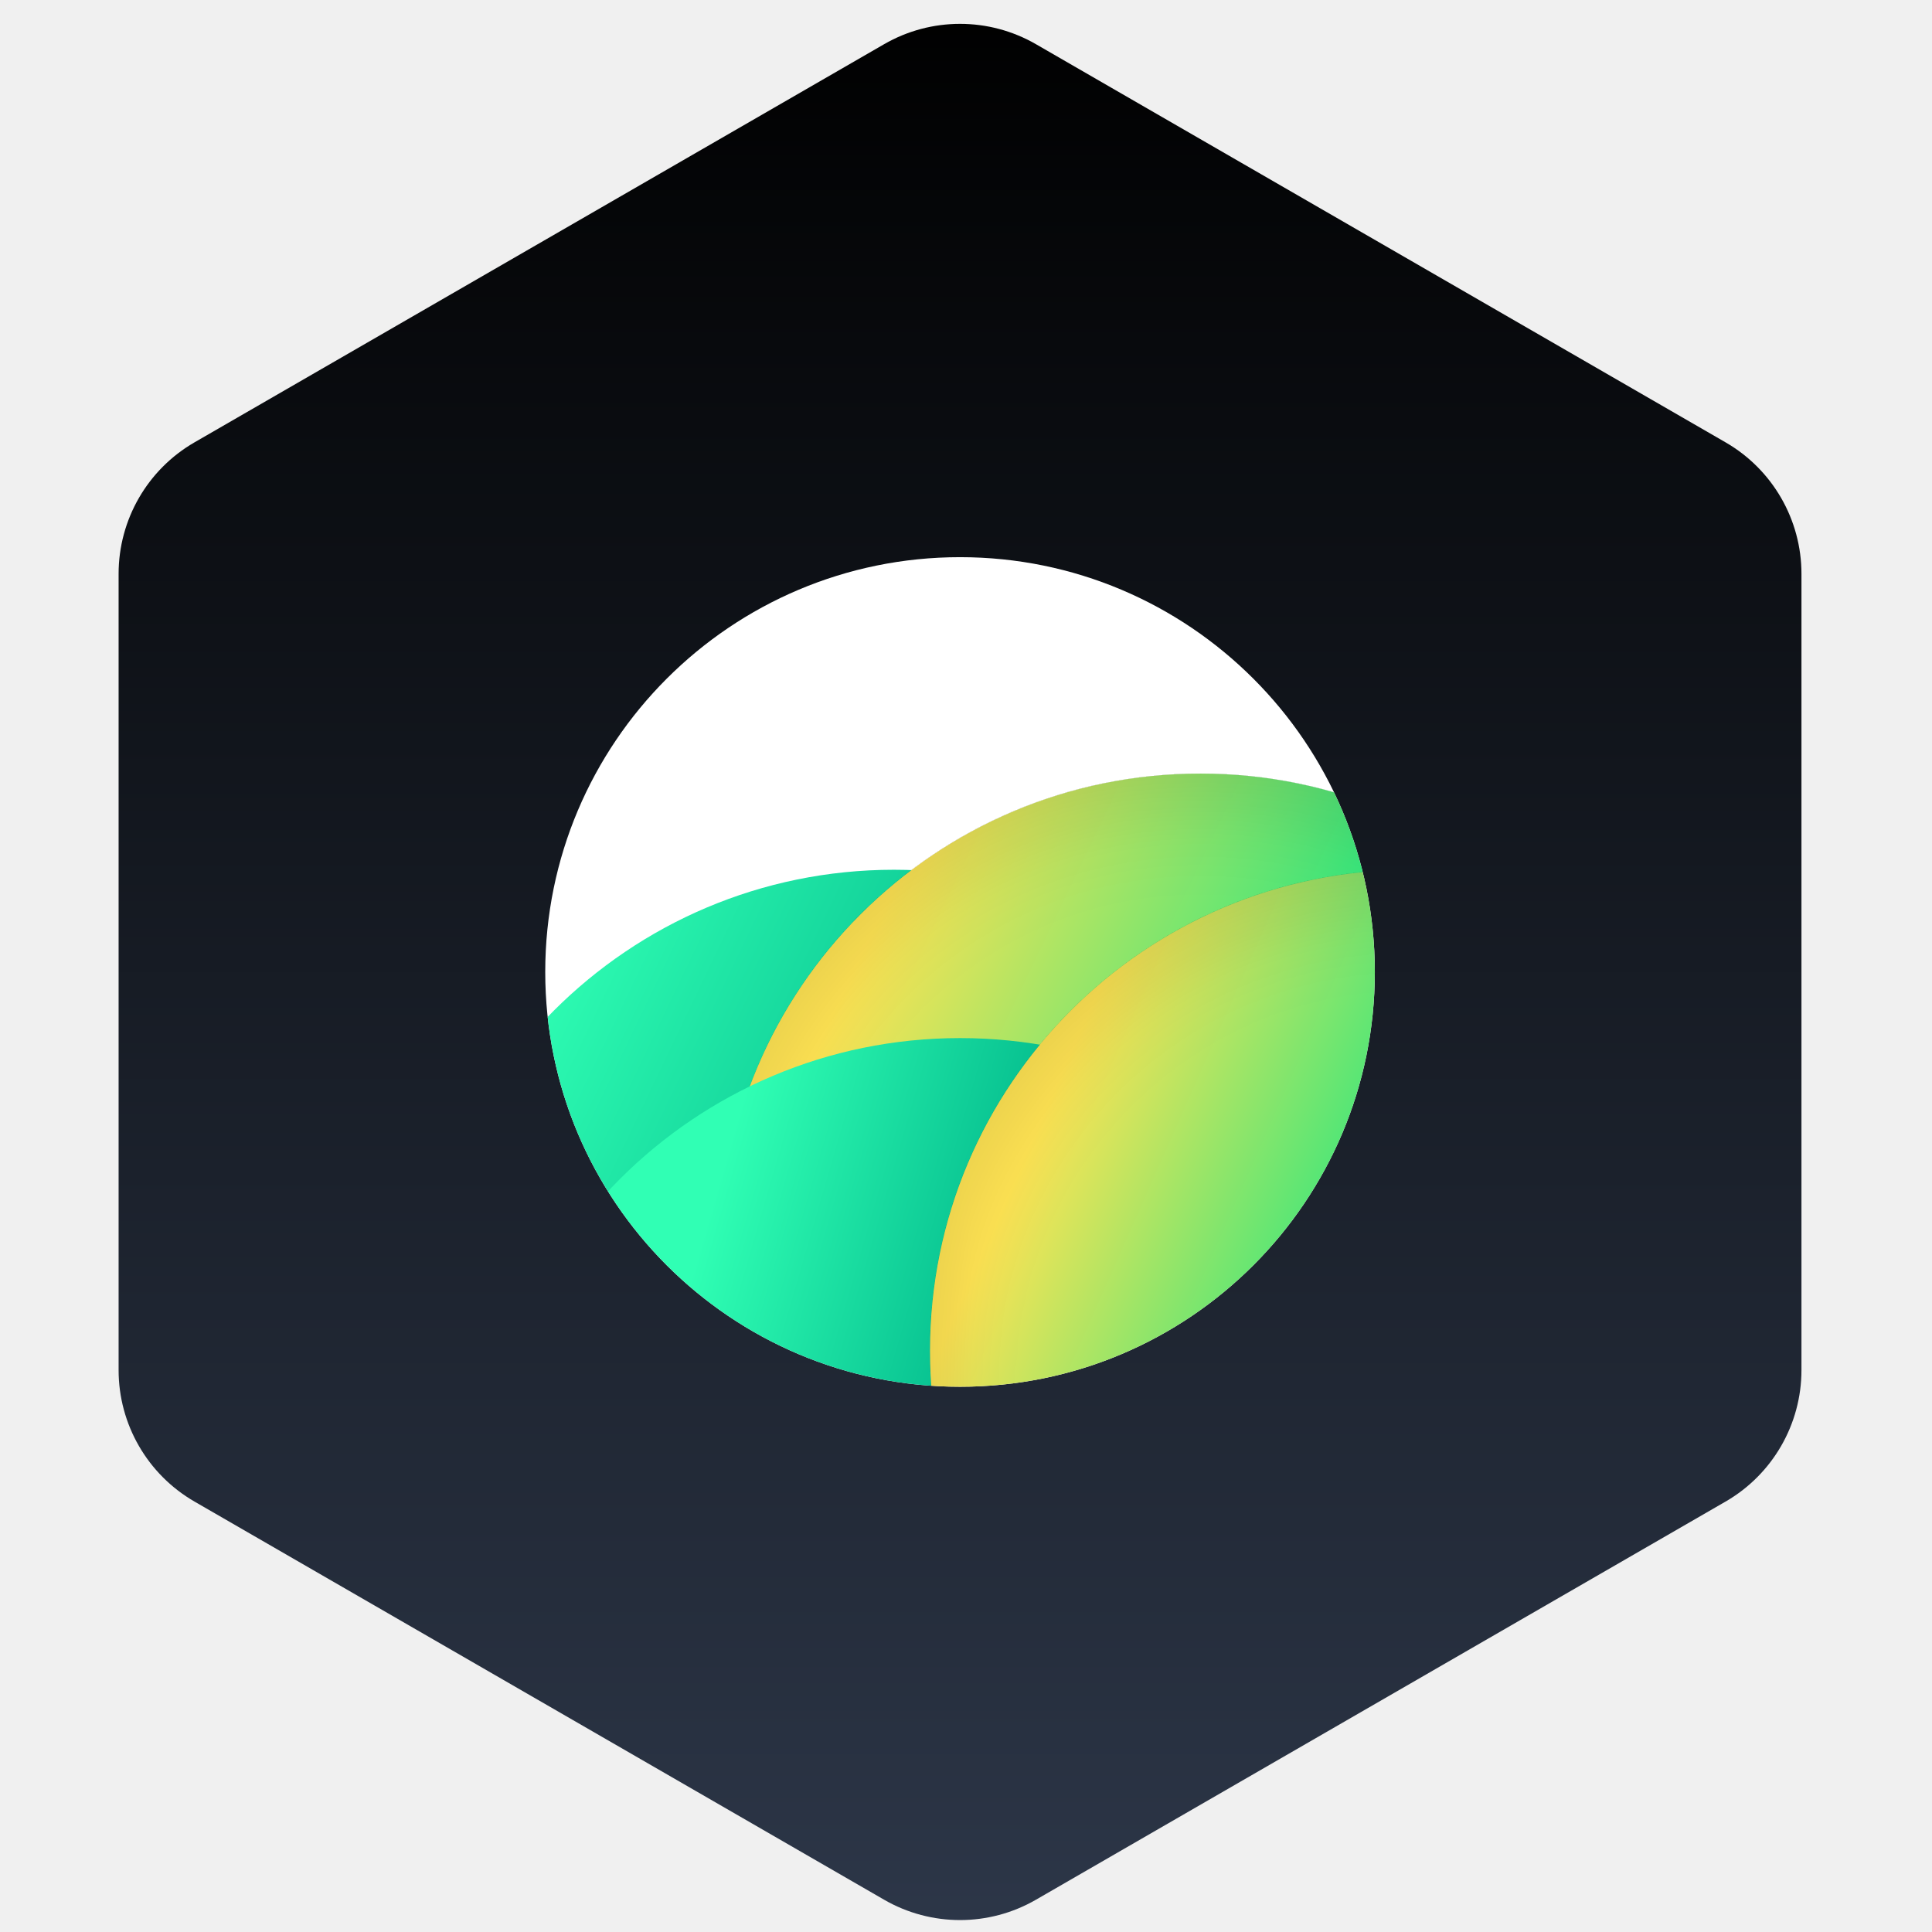
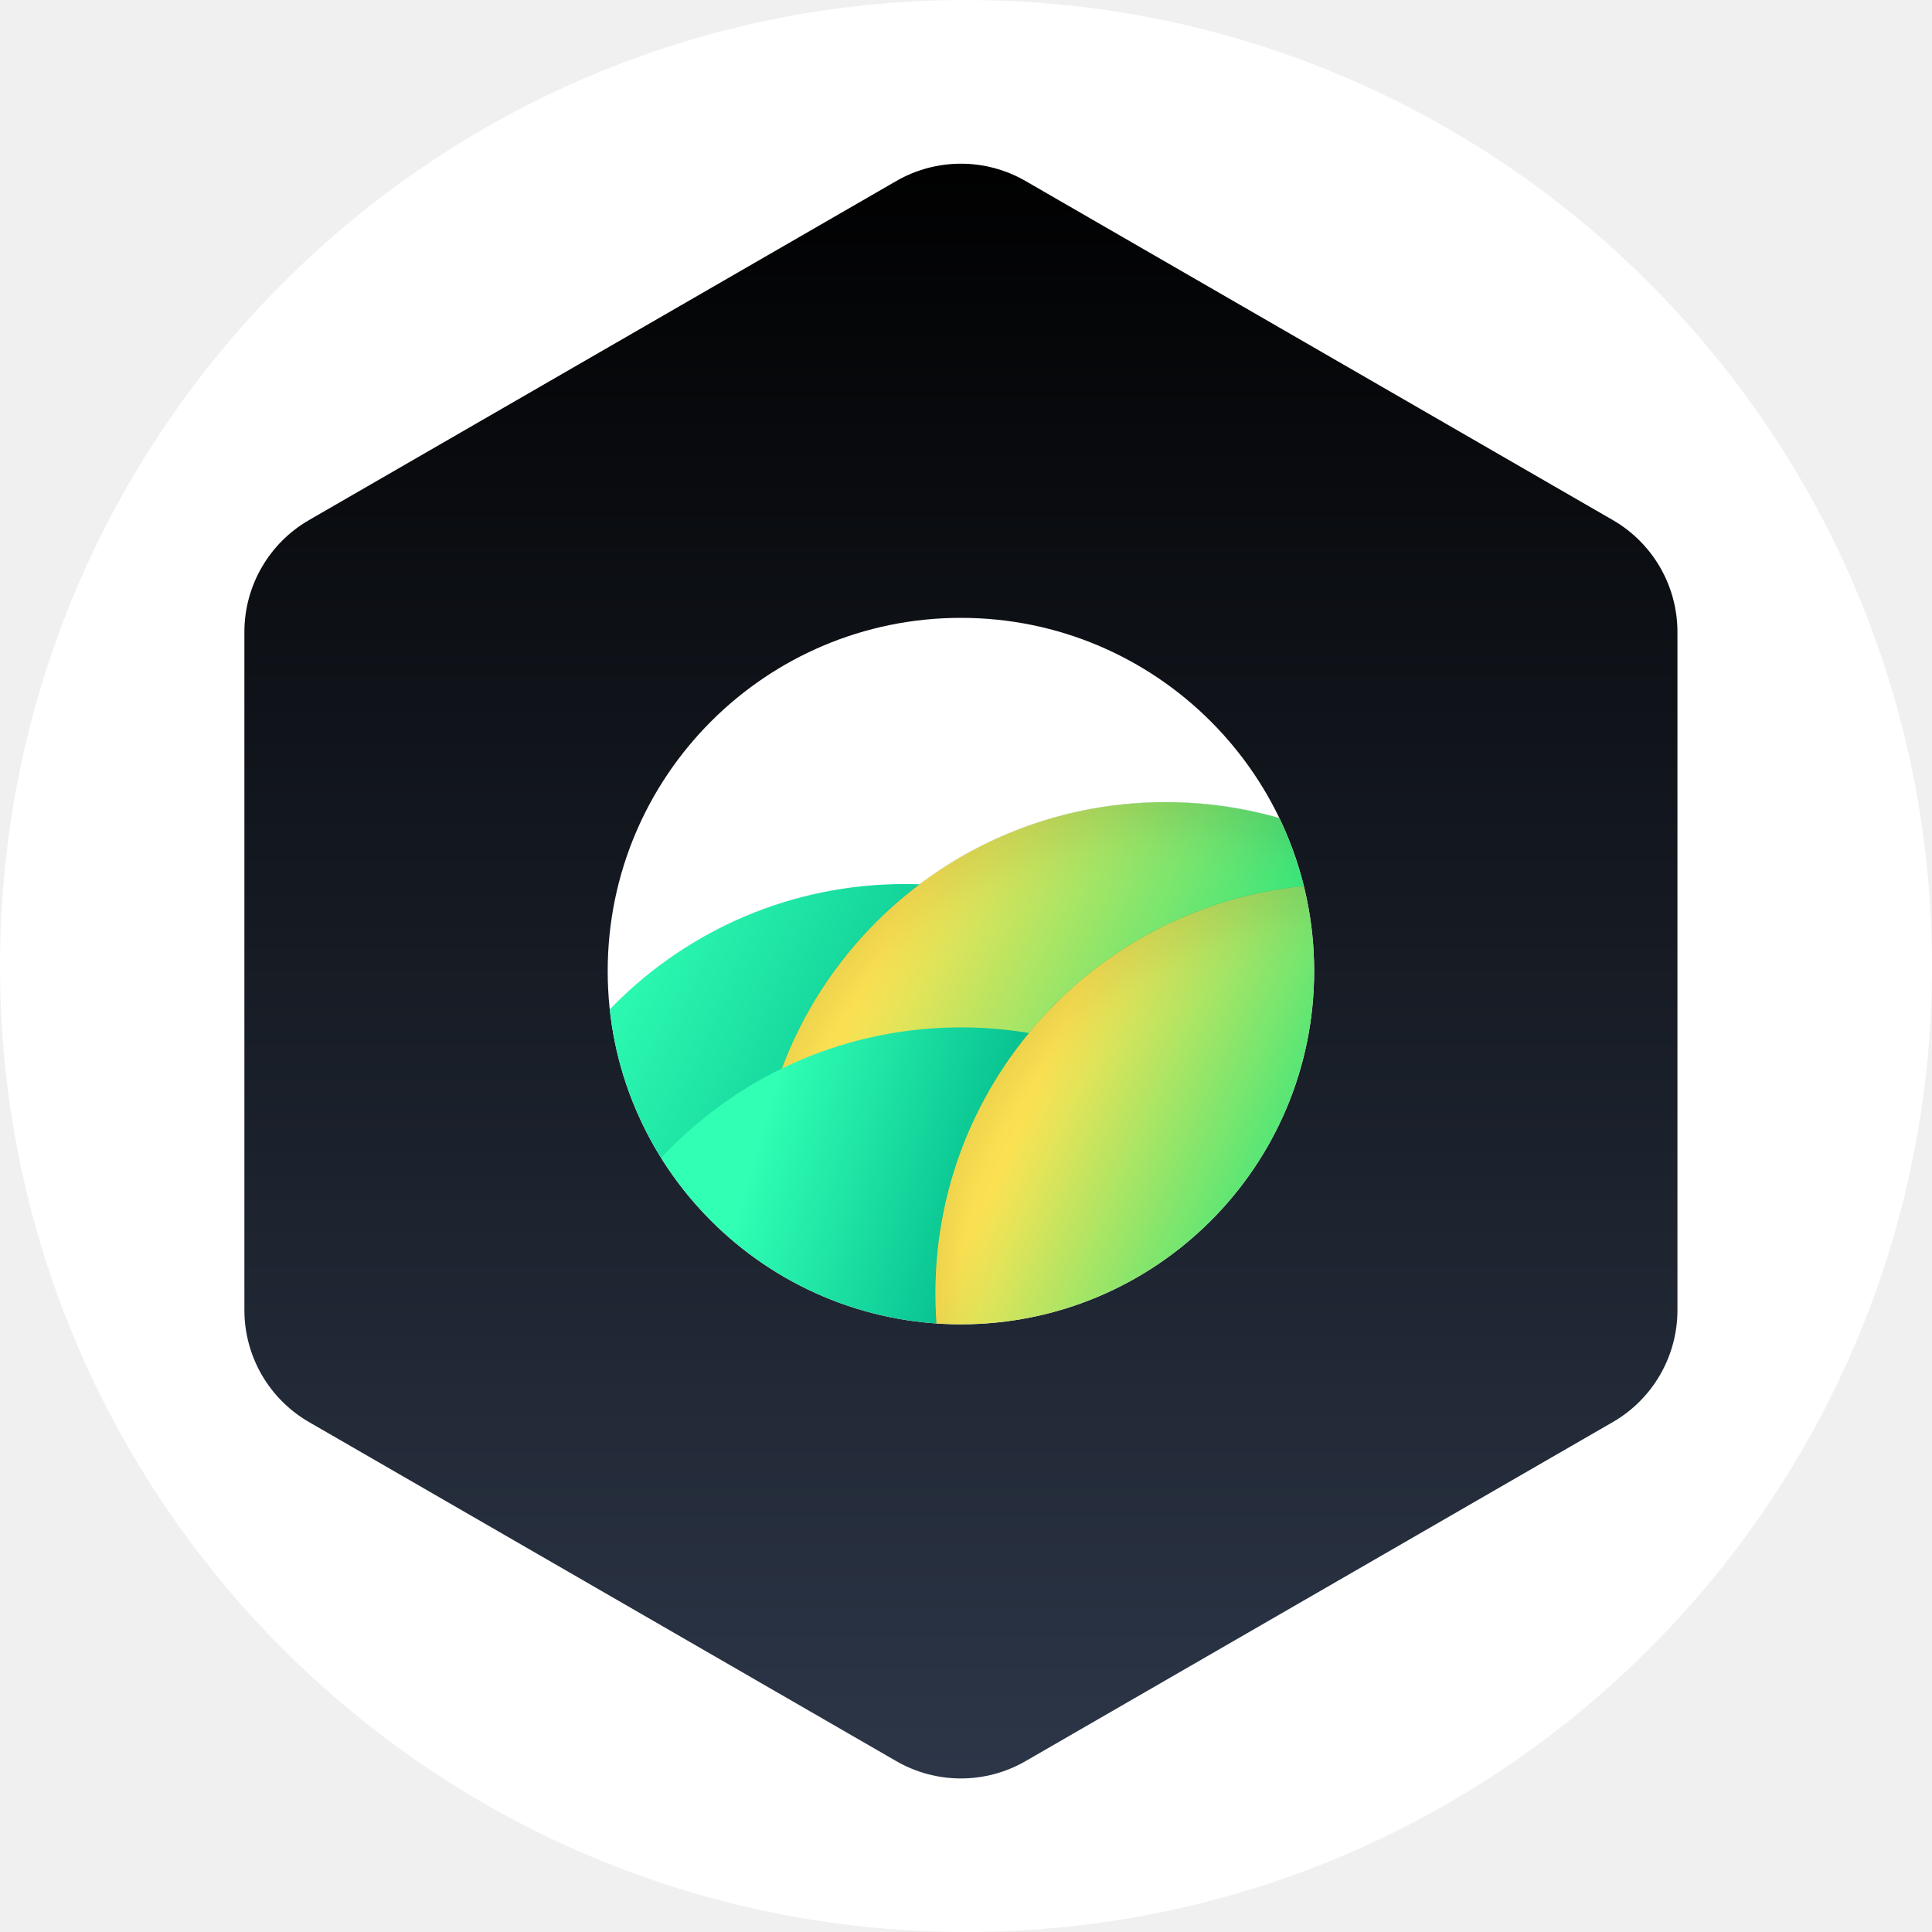
- <svg xmlns="http://www.w3.org/2000/svg" width="162" height="162" viewBox="0 0 162 162" fill="none">
-   <path d="M74.135 3.705C78.073 1.432 82.926 1.432 86.864 3.705L144.689 37.091C148.628 39.364 151.054 43.567 151.054 48.115V114.885C151.054 119.433 148.628 123.635 144.689 125.909L86.864 159.294C82.926 161.568 78.073 161.568 74.135 159.294L16.31 125.909C12.371 123.635 9.945 119.433 9.945 114.885V48.115C9.945 43.567 12.371 39.364 16.31 37.091L74.135 3.705Z" fill="url(#paint0_linear_5314_8664)" />
-   <path d="M115.281 81.5C115.281 100.709 99.709 116.281 80.5 116.281C61.291 116.281 45.719 100.709 45.719 81.5C45.719 62.291 61.291 46.719 80.5 46.719C99.709 46.719 115.281 62.291 115.281 81.5Z" fill="white" />
-   <mask id="mask0_5314_8664" style="mask-type:alpha" maskUnits="userSpaceOnUse" x="45" y="46" width="71" height="71">
-     <path d="M115.281 81.5C115.281 100.709 99.709 116.281 80.5 116.281C61.291 116.281 45.719 100.709 45.719 81.5C45.719 62.291 61.291 46.719 80.5 46.719C99.709 46.719 115.281 62.291 115.281 81.5Z" fill="white" />
-   </mask>
-   <g mask="url(#mask0_5314_8664)">
-     <path d="M74.955 153.583C97.227 153.583 115.281 135.528 115.281 113.257C115.281 90.985 97.227 72.93 74.955 72.93C52.684 72.93 34.629 90.985 34.629 113.257C34.629 135.528 52.684 153.583 74.955 153.583Z" fill="url(#paint1_linear_5314_8664)" />
-     <g filter="url(#filter0_i_5314_8664)">
-       <path d="M100.663 145.518C122.935 145.518 140.989 127.464 140.989 105.192C140.989 82.921 122.935 64.866 100.663 64.866C78.392 64.866 60.337 82.921 60.337 105.192C60.337 127.464 78.392 145.518 100.663 145.518Z" fill="url(#paint2_linear_5314_8664)" />
-     </g>
-     <path d="M80.5 167.696C102.772 167.696 120.826 149.642 120.826 127.37C120.826 105.099 102.772 87.044 80.5 87.044C58.229 87.044 40.174 105.099 40.174 127.37C40.174 149.642 58.229 167.696 80.5 167.696Z" fill="url(#paint3_linear_5314_8664)" />
-     <g filter="url(#filter1_i_5314_8664)">
-       <path d="M118.306 153.583C140.577 153.583 158.632 135.528 158.632 113.257C158.632 90.985 140.577 72.93 118.306 72.93C96.034 72.93 77.98 90.985 77.98 113.257C77.98 135.528 96.034 153.583 118.306 153.583Z" fill="url(#paint4_linear_5314_8664)" />
+ <svg xmlns="http://www.w3.org/2000/svg" width="256" height="256" viewBox="0 0 256 256" fill="none">
+   <g clip-path="url(#clip0_741_46)">
+     <path d="M256 128C256 198.692 198.692 256 128 256C57.307 256 0 198.692 0 128C0 57.307 57.307 0 128 0C198.692 0 256 57.307 256 128Z" fill="white" />
+     <path d="M118.762 23.986C124.061 20.926 130.591 20.926 135.891 23.986L213.705 68.912C219.006 71.972 222.27 77.627 222.27 83.747V173.598C222.27 179.719 219.006 185.373 213.705 188.433L135.891 233.359C130.591 236.419 124.061 236.419 118.762 233.359L40.948 188.433C35.648 185.373 32.383 179.719 32.383 173.598V83.747C32.383 77.627 35.648 71.972 40.948 68.912L118.762 23.986Z" fill="url(#paint0_linear_741_46)" />
+     <path d="M174.131 128.673C174.131 154.522 153.177 175.477 127.327 175.477C101.478 175.477 80.523 154.522 80.523 128.673C80.523 102.824 101.478 81.869 127.327 81.869C153.177 81.869 174.131 102.824 174.131 128.673Z" fill="white" />
+     <mask id="mask0_741_46" style="mask-type:alpha" maskUnits="userSpaceOnUse" x="80" y="81" width="95" height="95">
+       <path d="M174.131 128.673C174.131 154.522 153.177 175.477 127.327 175.477C101.478 175.477 80.523 154.522 80.523 128.673C80.523 102.824 101.478 81.869 127.327 81.869C153.177 81.869 174.131 102.824 174.131 128.673Z" fill="white" />
+     </mask>
+     <g mask="url(#mask0_741_46)">
+       <path d="M119.866 225.673C149.836 225.673 174.131 201.377 174.131 171.408C174.131 141.437 149.836 117.141 119.866 117.141C89.895 117.141 65.6 141.437 65.6 171.408C65.6 201.377 89.895 225.673 119.866 225.673Z" fill="url(#paint1_linear_741_46)" />
+       <g filter="url(#filter0_i_741_46)">
+         <path d="M154.46 214.821C184.431 214.821 208.726 190.526 208.726 160.555C208.726 130.585 184.431 106.289 154.46 106.289C124.49 106.289 100.194 130.585 100.194 160.555C100.194 190.526 124.49 214.821 154.46 214.821Z" fill="url(#paint2_linear_741_46)" />
+       </g>
+       <path d="M127.327 244.665C157.298 244.665 181.593 220.37 181.593 190.4C181.593 160.43 157.298 136.134 127.327 136.134C97.357 136.134 73.061 160.43 73.061 190.4C73.061 220.37 97.357 244.665 127.327 244.665Z" fill="url(#paint3_linear_741_46)" />
+       <g filter="url(#filter1_i_741_46)">
+         <path d="M178.202 225.673C208.172 225.673 232.468 201.377 232.468 171.408C232.468 141.437 208.172 117.141 178.202 117.141C148.232 117.141 123.936 141.437 123.936 171.408C123.936 201.377 148.232 225.673 178.202 225.673Z" fill="url(#paint4_linear_741_46)" />
+       </g>
    </g>
  </g>
  <defs>
-     <filter id="filter0_i_5314_8664" x="60.337" y="64.866" width="80.652" height="83.584" filterUnits="userSpaceOnUse" color-interpolation-filters="sRGB">
+     <filter id="filter0_i_741_46" x="100.194" y="106.289" width="108.532" height="111.463" filterUnits="userSpaceOnUse" color-interpolation-filters="sRGB">
      <feFlood flood-opacity="0" result="BackgroundImageFix" />
      <feBlend mode="normal" in="SourceGraphic" in2="BackgroundImageFix" result="shape" />
      <feColorMatrix in="SourceAlpha" type="matrix" values="0 0 0 0 0 0 0 0 0 0 0 0 0 0 0 0 0 0 127 0" result="hardAlpha" />
      <feOffset dy="2.931" />
      <feGaussianBlur stdDeviation="3.664" />
      <feComposite in2="hardAlpha" operator="arithmetic" k2="-1" k3="1" />
      <feColorMatrix type="matrix" values="0 0 0 0 0 0 0 0 0 0 0 0 0 0 0 0 0 0 0.1 0" />
-       <feBlend mode="normal" in2="shape" result="effect1_innerShadow_5314_8664" />
+       <feBlend mode="normal" in2="shape" result="effect1_innerShadow_741_46" />
    </filter>
-     <filter id="filter1_i_5314_8664" x="77.98" y="72.93" width="80.652" height="83.584" filterUnits="userSpaceOnUse" color-interpolation-filters="sRGB">
+     <filter id="filter1_i_741_46" x="123.936" y="117.141" width="108.532" height="111.464" filterUnits="userSpaceOnUse" color-interpolation-filters="sRGB">
      <feFlood flood-opacity="0" result="BackgroundImageFix" />
      <feBlend mode="normal" in="SourceGraphic" in2="BackgroundImageFix" result="shape" />
      <feColorMatrix in="SourceAlpha" type="matrix" values="0 0 0 0 0 0 0 0 0 0 0 0 0 0 0 0 0 0 127 0" result="hardAlpha" />
      <feOffset dy="2.931" />
      <feGaussianBlur stdDeviation="3.664" />
      <feComposite in2="hardAlpha" operator="arithmetic" k2="-1" k3="1" />
      <feColorMatrix type="matrix" values="0 0 0 0 0 0 0 0 0 0 0 0 0 0 0 0 0 0 0.1 0" />
-       <feBlend mode="normal" in2="shape" result="effect1_innerShadow_5314_8664" />
+       <feBlend mode="normal" in2="shape" result="effect1_innerShadow_741_46" />
    </filter>
-     <linearGradient id="paint0_linear_5314_8664" x1="80.499" y1="-0.481" x2="80.499" y2="163.481" gradientUnits="userSpaceOnUse">
+     <linearGradient id="paint0_linear_741_46" x1="127.327" y1="18.352" x2="127.327" y2="238.993" gradientUnits="userSpaceOnUse">
      <stop />
      <stop offset="1" stop-color="#2D3749" />
    </linearGradient>
-     <linearGradient id="paint1_linear_5314_8664" x1="40.987" y1="88.533" x2="78.708" y2="106.577" gradientUnits="userSpaceOnUse">
+     <linearGradient id="paint1_linear_741_46" x1="74.156" y1="138.137" x2="124.915" y2="162.418" gradientUnits="userSpaceOnUse">
      <stop stop-color="#30FFB4" />
      <stop offset="1" stop-color="#00B68A" />
    </linearGradient>
-     <linearGradient id="paint2_linear_5314_8664" x1="69.376" y1="85.975" x2="109.528" y2="105.282" gradientUnits="userSpaceOnUse">
+     <linearGradient id="paint2_linear_741_46" x1="112.357" y1="134.695" x2="166.389" y2="160.676" gradientUnits="userSpaceOnUse">
      <stop stop-color="#FFE353" />
      <stop offset="1" stop-color="#01E887" />
    </linearGradient>
-     <linearGradient id="paint3_linear_5314_8664" x1="57.817" y1="107.46" x2="83.656" y2="114.947" gradientUnits="userSpaceOnUse">
+     <linearGradient id="paint3_linear_741_46" x1="96.803" y1="163.607" x2="131.574" y2="173.682" gradientUnits="userSpaceOnUse">
      <stop stop-color="#30FFB4" />
      <stop offset="1" stop-color="#00B68A" />
    </linearGradient>
-     <linearGradient id="paint4_linear_5314_8664" x1="85.851" y1="97.108" x2="118.306" y2="111.493" gradientUnits="userSpaceOnUse">
+     <linearGradient id="paint4_linear_741_46" x1="134.527" y1="149.676" x2="178.202" y2="169.034" gradientUnits="userSpaceOnUse">
      <stop stop-color="#FFE353" />
      <stop offset="1" stop-color="#01E887" />
    </linearGradient>
+     <clipPath id="clip0_741_46">
+       <rect width="256" height="256" fill="white" />
+     </clipPath>
  </defs>
</svg>
